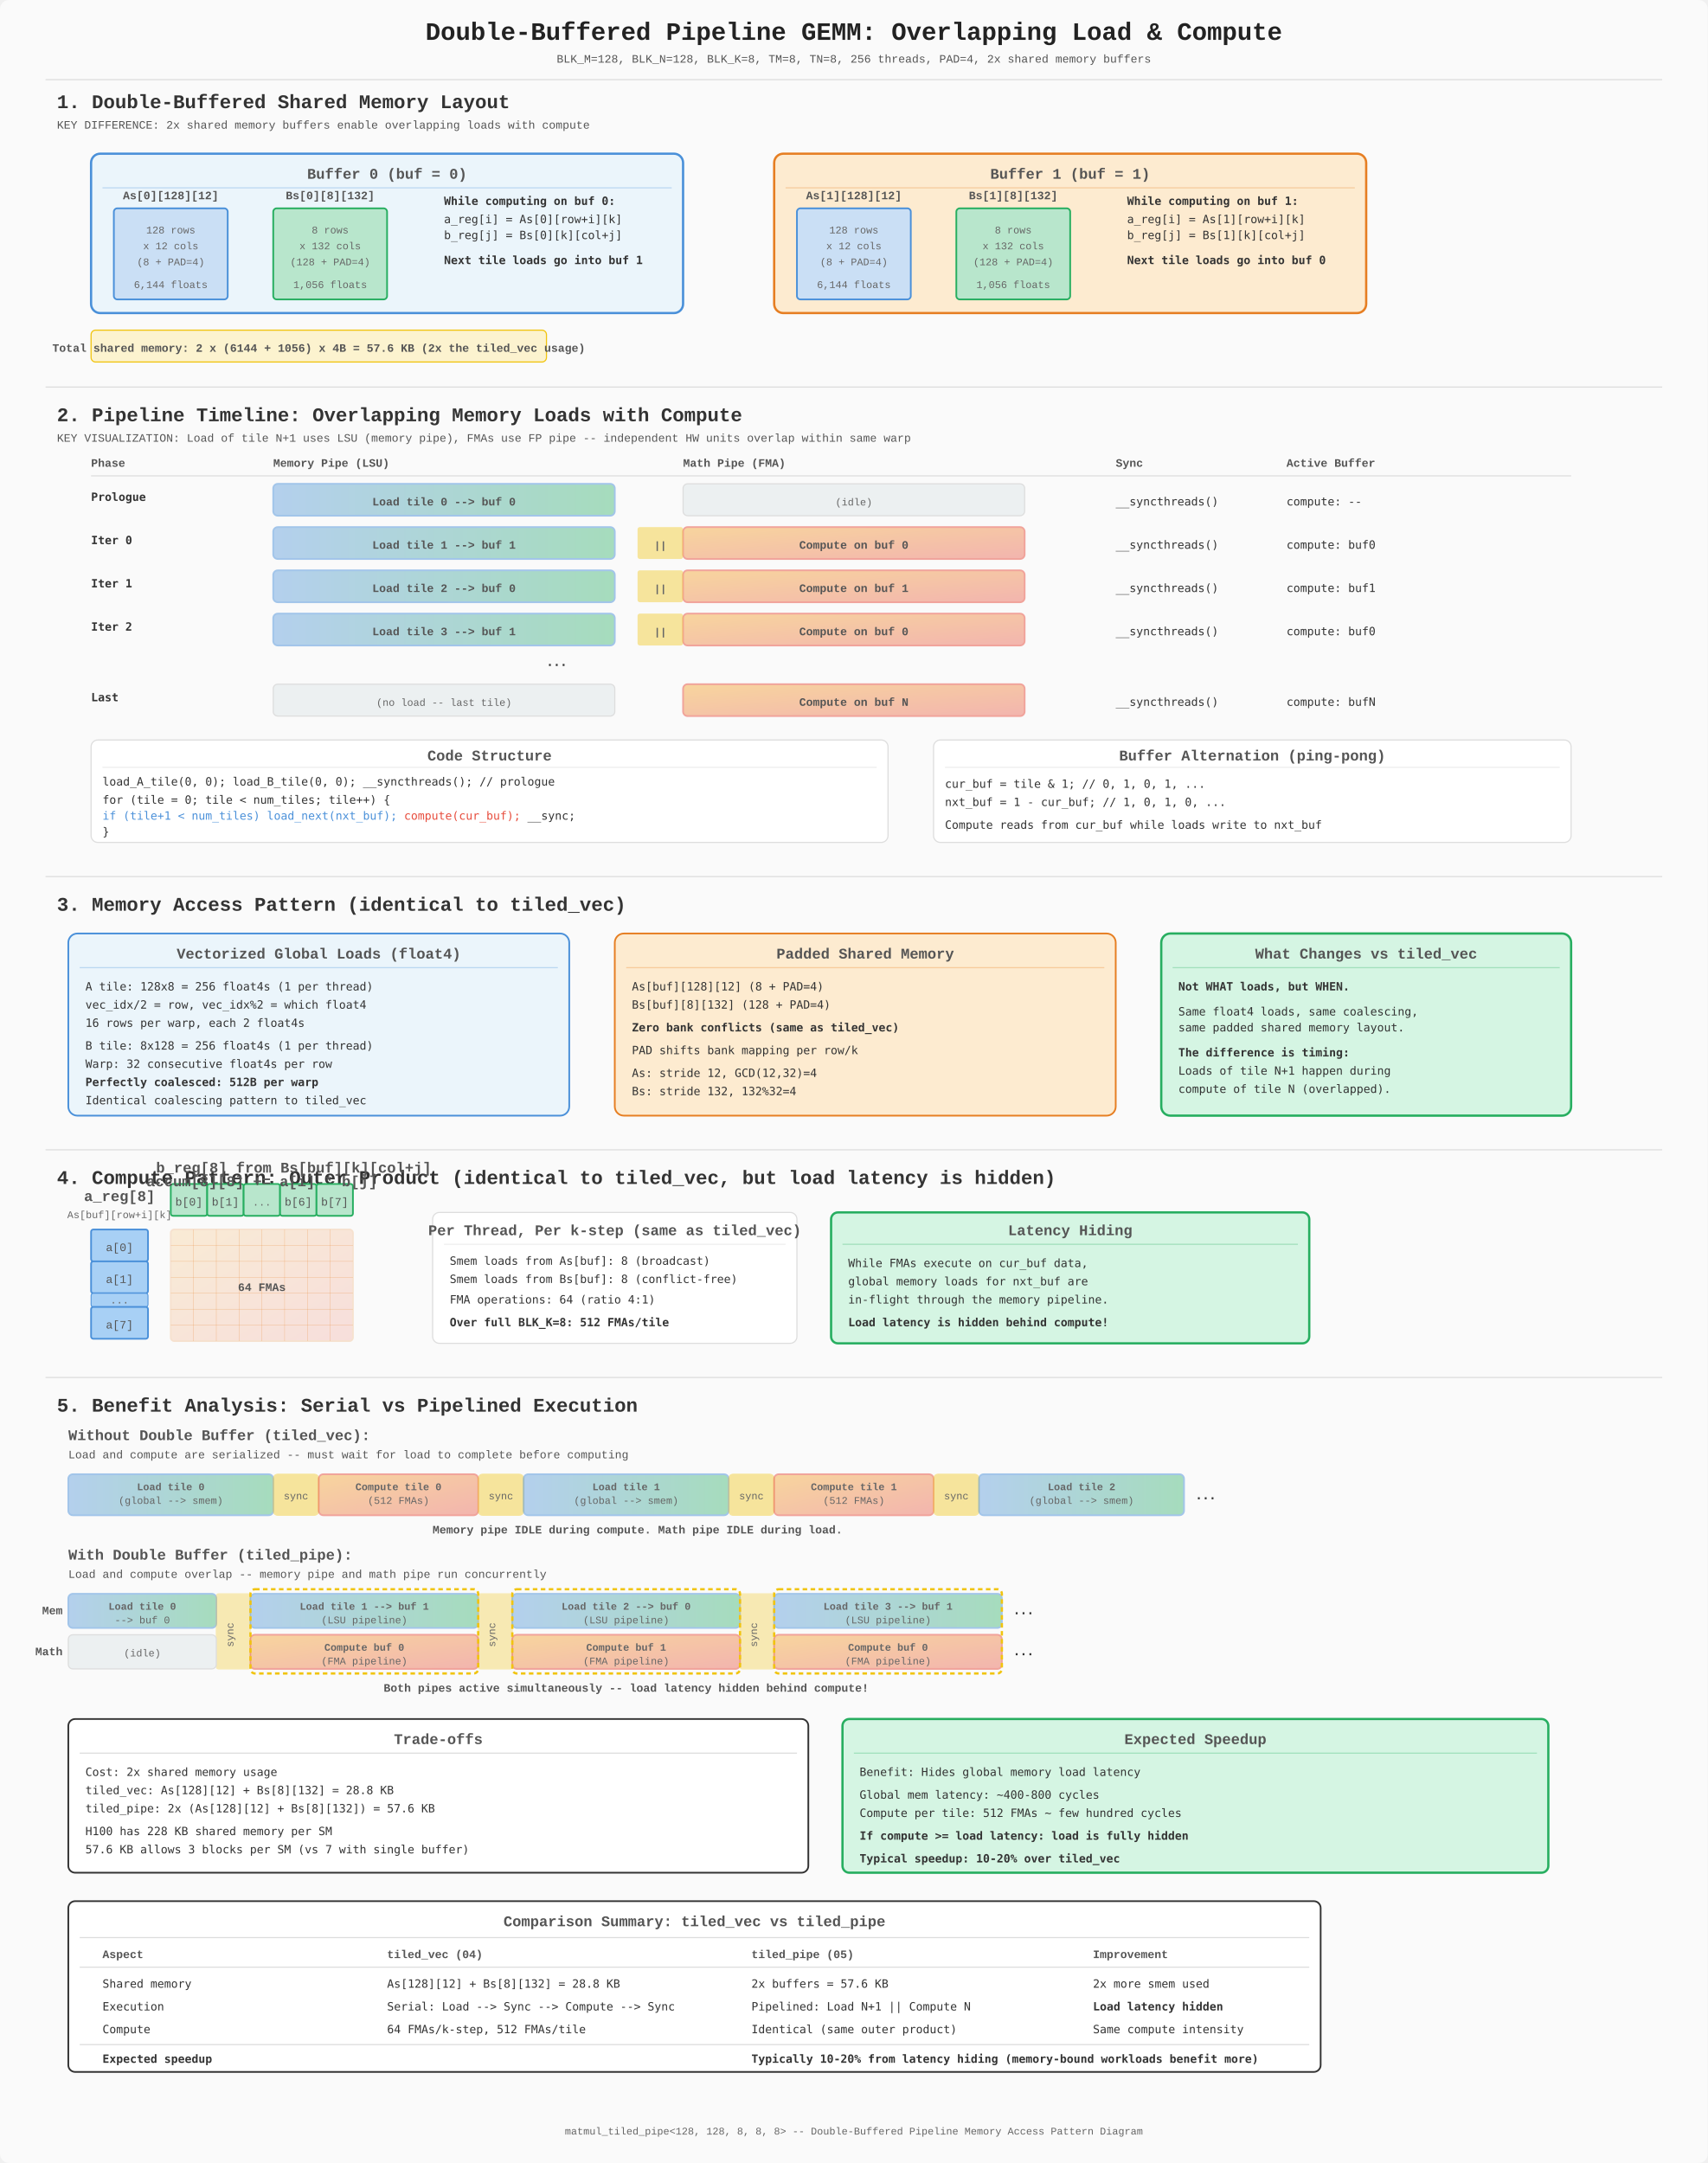
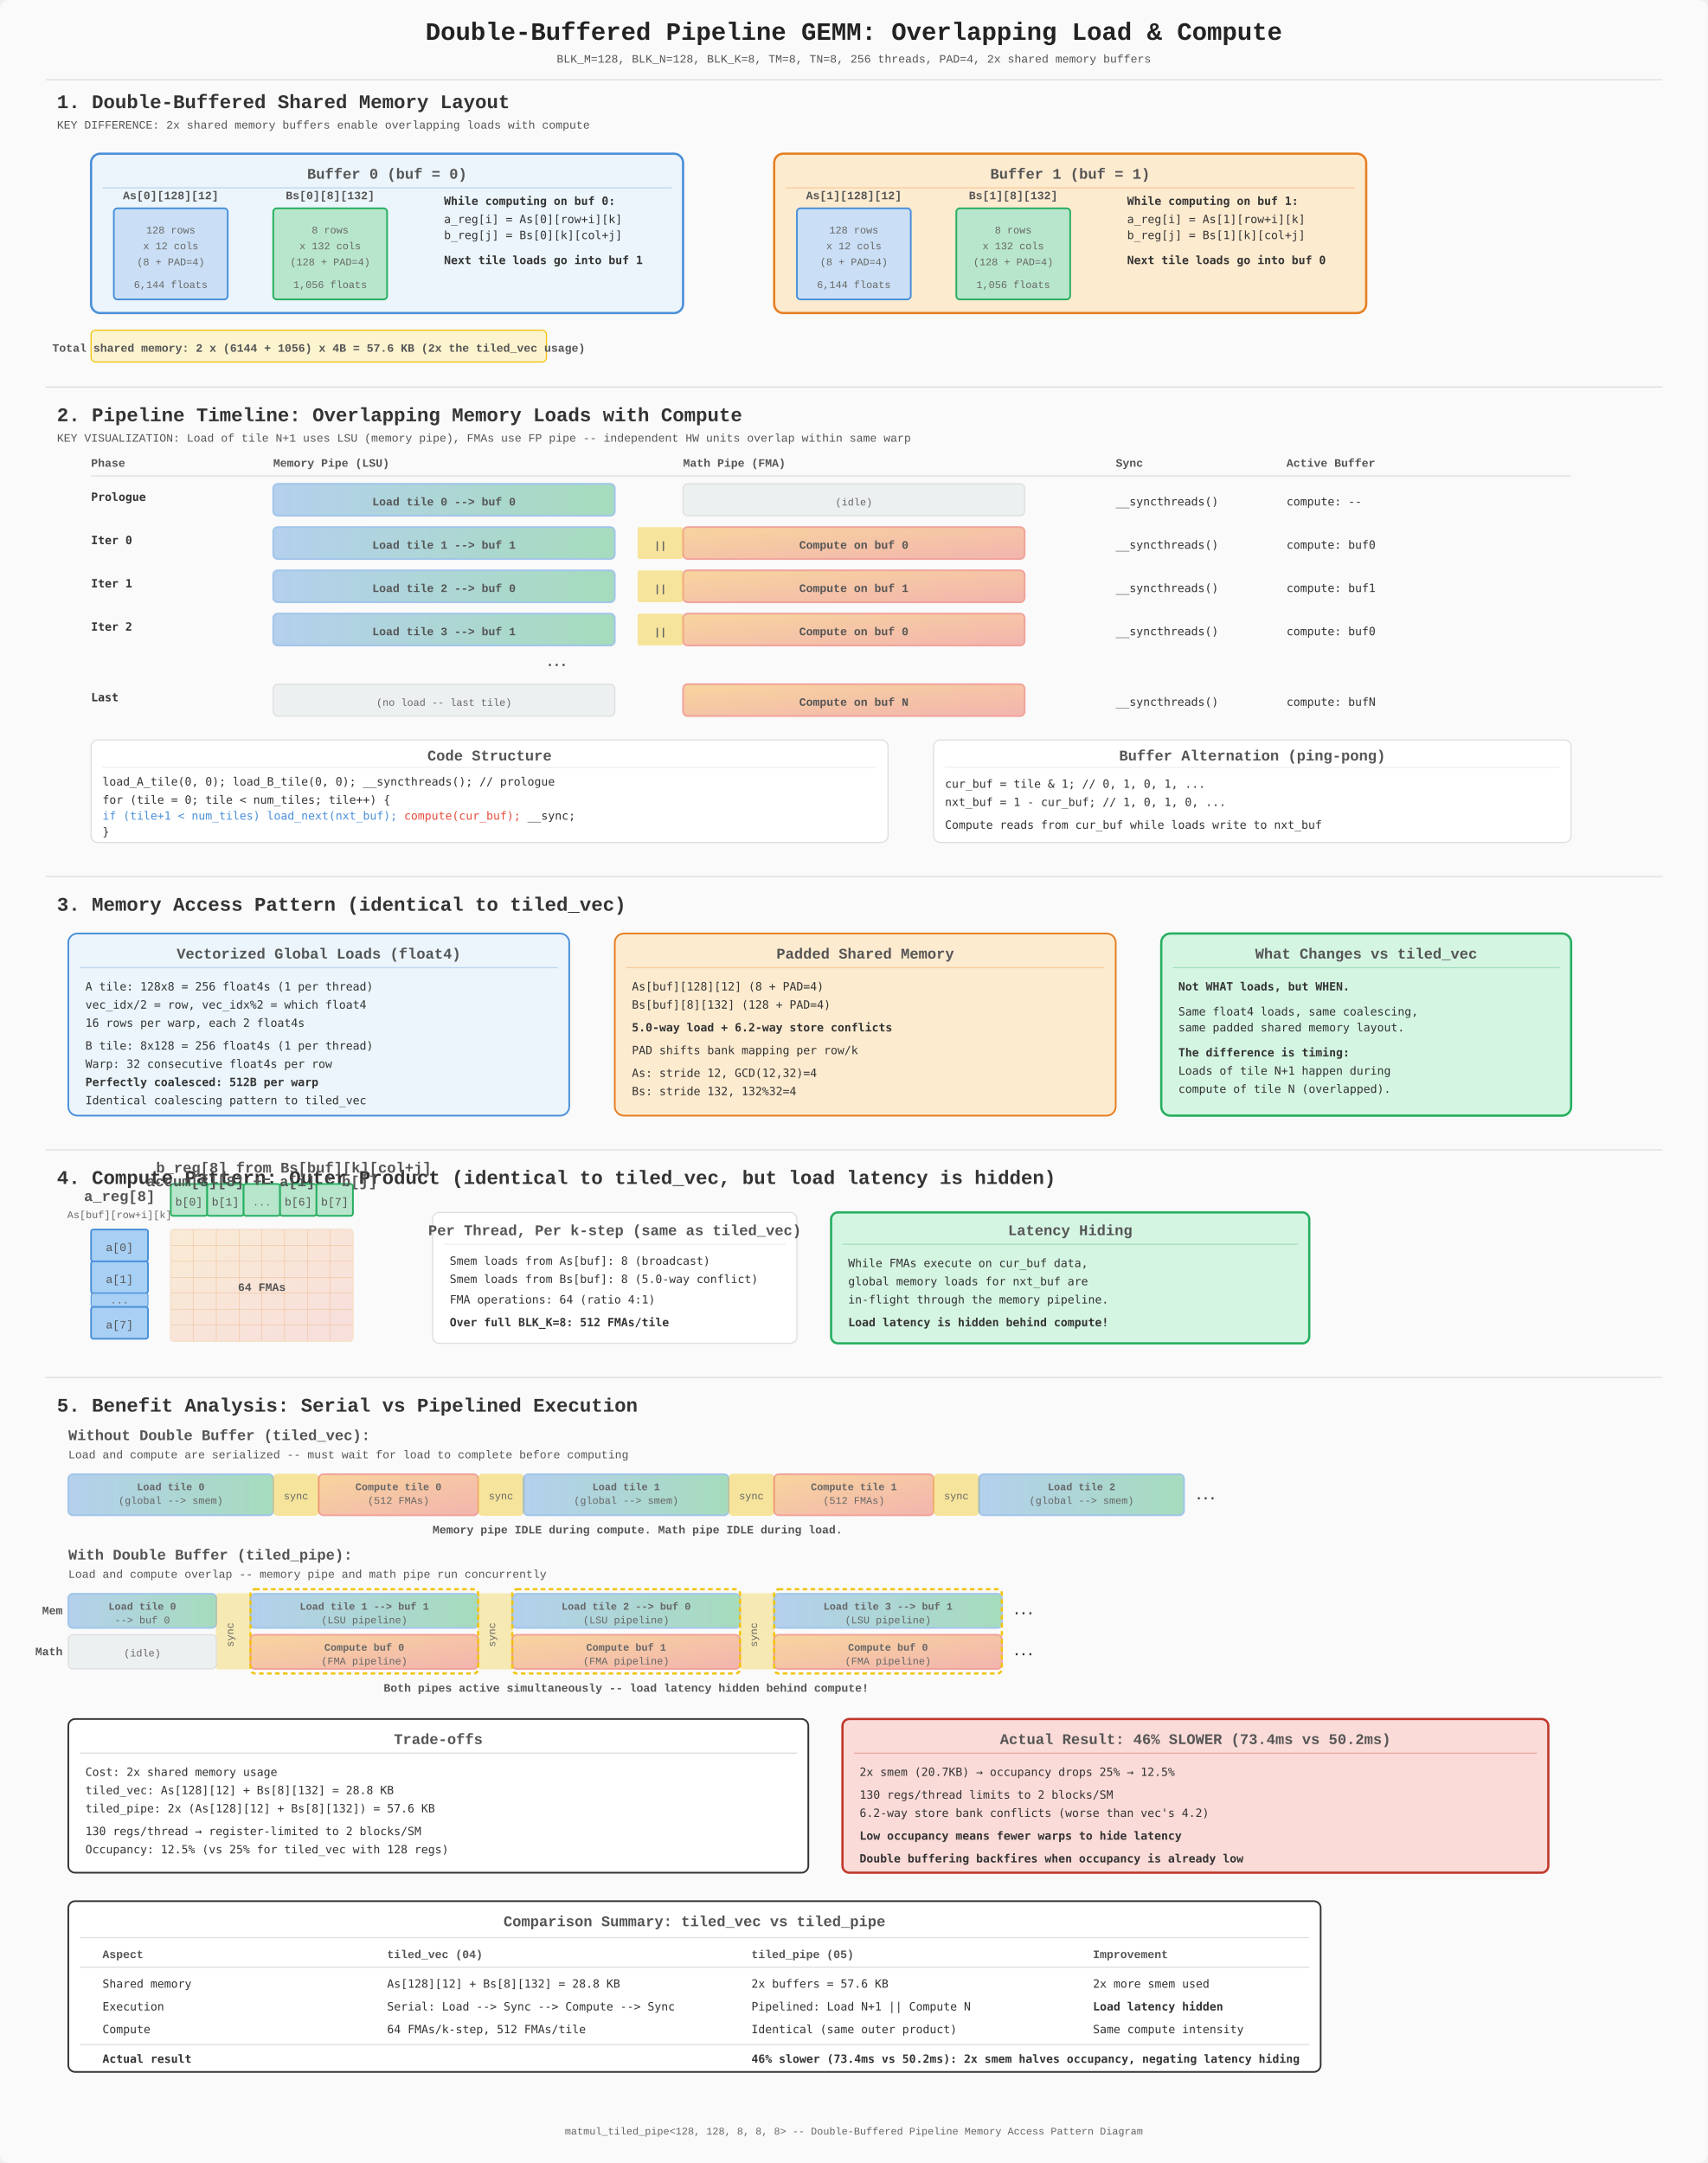
<svg xmlns="http://www.w3.org/2000/svg" viewBox="0 0 1500 1900" font-family="'Courier New', monospace">
  <style>
    .title { font-size: 22px; font-weight: bold; fill: #222; }
    .section-title { font-size: 17px; font-weight: bold; fill: #333; }
    .subtitle { font-size: 13px; font-weight: bold; fill: #555; }
    .label { font-size: 11px; fill: #333; }
    .small { font-size: 10px; fill: #555; }
    .tiny { font-size: 9px; fill: #666; }
    .code { font-size: 10px; fill: #333; font-family: monospace; }
    .bold { font-weight: bold; }
    .a-fill { fill: #4A90D9; }
    .a-light { fill: #CADFF5; }
    .b-fill { fill: #27AE60; }
    .b-light { fill: #B8E6CC; }
    .c-fill { fill: #E67E22; }
    .c-light { fill: #FDEBD0; }
    .warp-fill { fill: #F1C40F; opacity: 0.6; }
    .coalesced { fill: #8E44AD; }
    .coalesced-light { fill: #D7BDE2; }
    .strided { fill: #C0392B; }
    .reg-fill { fill: #ECF0F1; }
    .outline { fill: none; stroke: #333; stroke-width: 1; }
    .outline-bold { fill: none; stroke: #333; stroke-width: 2; }
    .arrow { fill: none; stroke: #555; stroke-width: 1.5; marker-end: url(#arrowhead); }
    .arrow-bold { fill: none; stroke: #333; stroke-width: 2; marker-end: url(#arrowhead); }
    .dashed { stroke-dasharray: 4,3; }
    .thread-grid { fill: #F9F9F9; stroke: #CCC; stroke-width: 0.5; }
    .broadcast { fill: #2ECC71; opacity: 0.3; }
    .bank-conflict { fill: #E74C3C; opacity: 0.3; }
    .dim-label { font-size: 11px; fill: #888; font-style: italic; }
  </style>
  <defs>
    <marker id="arrowhead" markerWidth="8" markerHeight="6" refX="7" refY="3" orient="auto">
      <path d="M0,0 L8,3 L0,6 Z" fill="#555" />
    </marker>
    <marker id="arrowhead-red" markerWidth="8" markerHeight="6" refX="7" refY="3" orient="auto">
      <path d="M0,0 L8,3 L0,6 Z" fill="#C0392B" />
    </marker>
    <marker id="arrowhead-green" markerWidth="8" markerHeight="6" refX="7" refY="3" orient="auto">
      <path d="M0,0 L8,3 L0,6 Z" fill="#27AE60" />
    </marker>
    <linearGradient id="fma-grad" x1="0%" y1="0%" x2="100%" y2="100%">
      <stop offset="0%" style="stop-color:#F39C12;stop-opacity:0.8" />
      <stop offset="100%" style="stop-color:#E74C3C;stop-opacity:0.8" />
    </linearGradient>
    <linearGradient id="load-grad" x1="0%" y1="0%" x2="100%" y2="0%">
      <stop offset="0%" style="stop-color:#4A90D9;stop-opacity:0.8" />
      <stop offset="100%" style="stop-color:#27AE60;stop-opacity:0.8" />
    </linearGradient>
  </defs>
  <rect width="1500" height="1900" fill="#FAFAFA" rx="8" />
  <text x="750" y="35" text-anchor="middle" class="title">Double-Buffered Pipeline GEMM: Overlapping Load &amp; Compute</text>
  <text x="750" y="55" text-anchor="middle" class="small">BLK_M=128, BLK_N=128, BLK_K=8, TM=8, TN=8, 256 threads, PAD=4, 2x shared memory buffers</text>
  <line x1="40" y1="70" x2="1460" y2="70" stroke="#DDD" stroke-width="1" />
  <text x="50" y="95" class="section-title">1. Double-Buffered Shared Memory Layout</text>
  <text x="50" y="113" class="small" fill="#C0392B">KEY DIFFERENCE: 2x shared memory buffers enable overlapping loads with compute</text>
  <g transform="translate(80, 135)">
    <rect x="0" y="0" width="520" height="140" fill="#EBF5FB" stroke="#4A90D9" stroke-width="2" rx="8" />
    <text x="260" y="22" text-anchor="middle" class="subtitle" fill="#4A90D9">Buffer 0 (buf = 0)</text>
    <line x1="10" y1="30" x2="510" y2="30" stroke="#4A90D9" opacity="0.3" />
    <g transform="translate(20, 40)">
      <text x="50" y="0" text-anchor="middle" class="small bold" fill="#4A90D9">As[0][128][12]</text>
      <rect x="0" y="8" width="100" height="80" class="a-light" stroke="#4A90D9" stroke-width="1.5" rx="3" />
      <text x="50" y="30" text-anchor="middle" class="tiny">128 rows</text>
      <text x="50" y="44" text-anchor="middle" class="tiny">x 12 cols</text>
      <text x="50" y="58" text-anchor="middle" class="tiny">(8 + PAD=4)</text>
      <text x="50" y="78" text-anchor="middle" class="tiny" fill="#4A90D9">6,144 floats</text>
    </g>
    <g transform="translate(160, 40)">
      <text x="50" y="0" text-anchor="middle" class="small bold" fill="#27AE60">Bs[0][8][132]</text>
      <rect x="0" y="8" width="100" height="80" class="b-light" stroke="#27AE60" stroke-width="1.5" rx="3" />
      <text x="50" y="30" text-anchor="middle" class="tiny">8 rows</text>
      <text x="50" y="44" text-anchor="middle" class="tiny">x 132 cols</text>
      <text x="50" y="58" text-anchor="middle" class="tiny">(128 + PAD=4)</text>
      <text x="50" y="78" text-anchor="middle" class="tiny" fill="#27AE60">1,056 floats</text>
    </g>
    <g transform="translate(310, 45)">
      <text x="0" y="0" class="code bold">While computing on buf 0:</text>
      <text x="0" y="16" class="code">  a_reg[i] = As[0][row+i][k]</text>
      <text x="0" y="30" class="code">  b_reg[j] = Bs[0][k][col+j]</text>
      <text x="0" y="52" class="code bold" fill="#E67E22">Next tile loads go into buf 1</text>
    </g>
  </g>
  <g transform="translate(680, 135)">
    <rect x="0" y="0" width="520" height="140" fill="#FDEBD0" stroke="#E67E22" stroke-width="2" rx="8" />
    <text x="260" y="22" text-anchor="middle" class="subtitle" fill="#E67E22">Buffer 1 (buf = 1)</text>
    <line x1="10" y1="30" x2="510" y2="30" stroke="#E67E22" opacity="0.3" />
    <g transform="translate(20, 40)">
      <text x="50" y="0" text-anchor="middle" class="small bold" fill="#4A90D9">As[1][128][12]</text>
      <rect x="0" y="8" width="100" height="80" class="a-light" stroke="#4A90D9" stroke-width="1.5" rx="3" />
      <text x="50" y="30" text-anchor="middle" class="tiny">128 rows</text>
      <text x="50" y="44" text-anchor="middle" class="tiny">x 12 cols</text>
      <text x="50" y="58" text-anchor="middle" class="tiny">(8 + PAD=4)</text>
      <text x="50" y="78" text-anchor="middle" class="tiny" fill="#4A90D9">6,144 floats</text>
    </g>
    <g transform="translate(160, 40)">
      <text x="50" y="0" text-anchor="middle" class="small bold" fill="#27AE60">Bs[1][8][132]</text>
      <rect x="0" y="8" width="100" height="80" class="b-light" stroke="#27AE60" stroke-width="1.5" rx="3" />
      <text x="50" y="30" text-anchor="middle" class="tiny">8 rows</text>
      <text x="50" y="44" text-anchor="middle" class="tiny">x 132 cols</text>
      <text x="50" y="58" text-anchor="middle" class="tiny">(128 + PAD=4)</text>
      <text x="50" y="78" text-anchor="middle" class="tiny" fill="#27AE60">1,056 floats</text>
    </g>
    <g transform="translate(310, 45)">
      <text x="0" y="0" class="code bold">While computing on buf 1:</text>
      <text x="0" y="16" class="code">  a_reg[i] = As[1][row+i][k]</text>
      <text x="0" y="30" class="code">  b_reg[j] = Bs[1][k][col+j]</text>
      <text x="0" y="52" class="code bold" fill="#4A90D9">Next tile loads go into buf 0</text>
    </g>
  </g>
  <g transform="translate(80, 290)">
    <rect x="0" y="0" width="400" height="28" fill="#FCF3CF" stroke="#F1C40F" rx="4" />
    <text x="200" y="19" text-anchor="middle" class="small bold" fill="#7D6608">Total shared memory: 2 x (6144 + 1056) x 4B = 57.6 KB (2x the tiled_vec usage)</text>
  </g>
  <line x1="40" y1="340" x2="1460" y2="340" stroke="#DDD" stroke-width="1" />
  <text x="50" y="370" class="section-title">2. Pipeline Timeline: Overlapping Memory Loads with Compute</text>
  <text x="50" y="388" class="small" fill="#C0392B">KEY VISUALIZATION: Load of tile N+1 uses LSU (memory pipe), FMAs use FP pipe -- independent HW units overlap within same warp</text>
  <g transform="translate(80, 410)">
    <text x="0" y="0" class="small bold">Phase</text>
    <text x="160" y="0" class="small bold" fill="#4A90D9">Memory Pipe (LSU)</text>
    <text x="520" y="0" class="small bold" fill="#E74C3C">Math Pipe (FMA)</text>
    <text x="900" y="0" class="small bold">Sync</text>
    <text x="1050" y="0" class="small bold">Active Buffer</text>
    <line x1="0" y1="8" x2="1300" y2="8" stroke="#DDD" stroke-width="1" />
    <text x="0" y="30" class="code bold">Prologue</text>
    <rect x="160" y="15" width="300" height="28" fill="url(#load-grad)" opacity="0.5" stroke="#4A90D9" stroke-width="1.5" rx="4" />
    <text x="310" y="34" text-anchor="middle" class="small" fill="white" font-weight="bold">Load tile 0 --&gt; buf 0</text>
    <rect x="520" y="15" width="300" height="28" fill="#ECF0F1" stroke="#DDD" stroke-width="1" rx="4" />
    <text x="670" y="34" text-anchor="middle" class="tiny" fill="#999">(idle)</text>
    <text x="900" y="34" class="code">__syncthreads()</text>
    <text x="1050" y="34" class="code">compute: --</text>
    <text x="0" y="68" class="code bold">Iter 0</text>
    <rect x="160" y="53" width="300" height="28" fill="url(#load-grad)" opacity="0.5" stroke="#4A90D9" stroke-width="1.5" rx="4" />
    <text x="310" y="72" text-anchor="middle" class="small" fill="white" font-weight="bold">Load tile 1 --&gt; buf 1</text>
    <rect x="520" y="53" width="300" height="28" fill="url(#fma-grad)" opacity="0.5" stroke="#E74C3C" stroke-width="1.5" rx="4" />
    <text x="670" y="72" text-anchor="middle" class="small" fill="white" font-weight="bold">Compute on buf 0</text>
    <text x="900" y="72" class="code">__syncthreads()</text>
    <text x="1050" y="72" class="code" fill="#4A90D9">compute: buf0</text>
    <rect x="480" y="53" width="40" height="28" fill="#F1C40F" opacity="0.4" rx="2" />
    <text x="500" y="72" text-anchor="middle" class="tiny" fill="#7D6608" font-weight="bold">||</text>
    <text x="0" y="106" class="code bold">Iter 1</text>
    <rect x="160" y="91" width="300" height="28" fill="url(#load-grad)" opacity="0.5" stroke="#4A90D9" stroke-width="1.5" rx="4" />
    <text x="310" y="110" text-anchor="middle" class="small" fill="white" font-weight="bold">Load tile 2 --&gt; buf 0</text>
    <rect x="520" y="91" width="300" height="28" fill="url(#fma-grad)" opacity="0.5" stroke="#E74C3C" stroke-width="1.5" rx="4" />
    <text x="670" y="110" text-anchor="middle" class="small" fill="white" font-weight="bold">Compute on buf 1</text>
    <text x="900" y="110" class="code">__syncthreads()</text>
    <text x="1050" y="110" class="code" fill="#E67E22">compute: buf1</text>
    <rect x="480" y="91" width="40" height="28" fill="#F1C40F" opacity="0.4" rx="2" />
    <text x="500" y="110" text-anchor="middle" class="tiny" fill="#7D6608" font-weight="bold">||</text>
    <text x="0" y="144" class="code bold">Iter 2</text>
    <rect x="160" y="129" width="300" height="28" fill="url(#load-grad)" opacity="0.5" stroke="#4A90D9" stroke-width="1.5" rx="4" />
    <text x="310" y="148" text-anchor="middle" class="small" fill="white" font-weight="bold">Load tile 3 --&gt; buf 1</text>
    <rect x="520" y="129" width="300" height="28" fill="url(#fma-grad)" opacity="0.5" stroke="#E74C3C" stroke-width="1.5" rx="4" />
    <text x="670" y="148" text-anchor="middle" class="small" fill="white" font-weight="bold">Compute on buf 0</text>
    <text x="900" y="148" class="code">__syncthreads()</text>
    <text x="1050" y="148" class="code" fill="#4A90D9">compute: buf0</text>
    <rect x="480" y="129" width="40" height="28" fill="#F1C40F" opacity="0.4" rx="2" />
    <text x="500" y="148" text-anchor="middle" class="tiny" fill="#7D6608" font-weight="bold">||</text>
    <text x="400" y="175" class="code bold" fill="#888">...</text>
    <text x="0" y="206" class="code bold">Last</text>
    <rect x="160" y="191" width="300" height="28" fill="#ECF0F1" stroke="#DDD" stroke-width="1" rx="4" />
    <text x="310" y="210" text-anchor="middle" class="tiny" fill="#999">(no load -- last tile)</text>
    <rect x="520" y="191" width="300" height="28" fill="url(#fma-grad)" opacity="0.5" stroke="#E74C3C" stroke-width="1.5" rx="4" />
    <text x="670" y="210" text-anchor="middle" class="small" fill="white" font-weight="bold">Compute on buf N</text>
    <text x="900" y="210" class="code">__syncthreads()</text>
    <text x="1050" y="210" class="code">compute: bufN</text>
    <g transform="translate(0, 240)">
      <rect x="0" y="0" width="700" height="90" fill="white" stroke="#DDD" stroke-width="1" rx="6" />
      <text x="350" y="18" text-anchor="middle" class="subtitle">Code Structure</text>
      <line x1="10" y1="24" x2="690" y2="24" stroke="#EEE" />
      <text x="10" y="40" class="code" fill="#4A90D9">load_A_tile(0, 0); load_B_tile(0, 0); __syncthreads();  // prologue</text>
      <text x="10" y="56" class="code">for (tile = 0; tile &lt; num_tiles; tile++) {</text>
      <text x="10" y="70" class="code">
        <tspan fill="#4A90D9">if (tile+1 &lt; num_tiles) load_next(nxt_buf);</tspan>
        <tspan fill="#E74C3C">compute(cur_buf);</tspan>  __sync;</text>
      <text x="10" y="84" class="code">}</text>
    </g>
    <g transform="translate(740, 240)">
      <rect x="0" y="0" width="560" height="90" fill="white" stroke="#DDD" stroke-width="1" rx="6" />
      <text x="280" y="18" text-anchor="middle" class="subtitle">Buffer Alternation (ping-pong)</text>
      <line x1="10" y1="24" x2="550" y2="24" stroke="#EEE" />
      <text x="10" y="42" class="code">cur_buf = tile &amp; 1;     // 0, 1, 0, 1, ...</text>
      <text x="10" y="58" class="code">nxt_buf = 1 - cur_buf;  // 1, 0, 1, 0, ...</text>
      <text x="10" y="78" class="code" fill="#888">Compute reads from cur_buf while loads write to nxt_buf</text>
    </g>
  </g>
  <line x1="40" y1="770" x2="1460" y2="770" stroke="#DDD" stroke-width="1" />
  <text x="50" y="800" class="section-title">3. Memory Access Pattern (identical to tiled_vec)</text>
  <g transform="translate(60, 820)">
    <rect x="0" y="0" width="440" height="160" fill="#EBF5FB" stroke="#4A90D9" stroke-width="1.5" rx="8" />
    <text x="220" y="22" text-anchor="middle" class="subtitle" fill="#4A90D9">Vectorized Global Loads (float4)</text>
    <line x1="10" y1="30" x2="430" y2="30" stroke="#4A90D9" opacity="0.3" />
    <text x="15" y="50" class="code">A tile: 128x8 = 256 float4s (1 per thread)</text>
    <text x="15" y="66" class="code">  vec_idx/2 = row, vec_idx%2 = which float4</text>
    <text x="15" y="82" class="code">  16 rows per warp, each 2 float4s</text>
    <text x="15" y="102" class="code">B tile: 8x128 = 256 float4s (1 per thread)</text>
    <text x="15" y="118" class="code">  Warp: 32 consecutive float4s per row</text>
    <text x="15" y="134" class="code bold" fill="#1E8449">  Perfectly coalesced: 512B per warp</text>
    <text x="15" y="150" class="code" fill="#888">Identical coalescing pattern to tiled_vec</text>
    <rect x="480" y="0" width="440" height="160" fill="#FDEBD0" stroke="#E67E22" stroke-width="1.5" rx="8" />
    <text x="700" y="22" text-anchor="middle" class="subtitle" fill="#E67E22">Padded Shared Memory</text>
    <line x1="490" y1="30" x2="910" y2="30" stroke="#E67E22" opacity="0.3" />
    <text x="495" y="50" class="code">As[buf][128][12]  (8 + PAD=4)</text>
    <text x="495" y="66" class="code">Bs[buf][8][132]   (128 + PAD=4)</text>
-     <text x="495" y="86" class="code bold" fill="#1E8449">Zero bank conflicts (same as tiled_vec)</text>
+     <text x="495" y="86" class="code bold" fill="#C0392B">5.0-way load + 6.2-way store conflicts</text>
    <text x="495" y="106" class="code">PAD shifts bank mapping per row/k</text>
    <text x="495" y="126" class="code">As: stride 12, GCD(12,32)=4</text>
    <text x="495" y="142" class="code">Bs: stride 132, 132%32=4</text>
    <rect x="960" y="0" width="360" height="160" fill="#D5F5E3" stroke="#27AE60" stroke-width="2" rx="8" />
    <text x="1140" y="22" text-anchor="middle" class="subtitle" fill="#1E8449">What Changes vs tiled_vec</text>
    <line x1="970" y1="30" x2="1310" y2="30" stroke="#27AE60" opacity="0.3" />
    <text x="975" y="50" class="code bold" fill="#1E8449">Not WHAT loads, but WHEN.</text>
    <text x="975" y="72" class="code">Same float4 loads, same coalescing,</text>
    <text x="975" y="86" class="code">same padded shared memory layout.</text>
    <text x="975" y="108" class="code bold">The difference is timing:</text>
    <text x="975" y="124" class="code">Loads of tile N+1 happen during</text>
    <text x="975" y="140" class="code">compute of tile N (overlapped).</text>
  </g>
  <line x1="40" y1="1010" x2="1460" y2="1010" stroke="#DDD" stroke-width="1" />
  <text x="50" y="1040" class="section-title">4. Compute Pattern: Outer Product (identical to tiled_vec, but load latency is hidden)</text>
  <g transform="translate(80, 1065)">
    <text x="25" y="-10" text-anchor="middle" class="subtitle" fill="#4A90D9">a_reg[8]</text>
    <text x="25" y="5" text-anchor="middle" class="tiny" fill="#666">As[buf][row+i][k]</text>
    <rect x="0" y="15" width="50" height="28" fill="#A8D0F5" stroke="#4A90D9" stroke-width="1.5" rx="2" />
    <text x="25" y="34" text-anchor="middle" class="small">a[0]</text>
    <rect x="0" y="43" width="50" height="28" fill="#A8D0F5" stroke="#4A90D9" stroke-width="1.5" rx="2" />
    <text x="25" y="62" text-anchor="middle" class="small">a[1]</text>
    <rect x="0" y="71" width="50" height="12" fill="#A8D0F5" stroke="#4A90D9" stroke-width="0.8" rx="2" />
    <text x="25" y="80" text-anchor="middle" class="tiny">...</text>
    <rect x="0" y="83" width="50" height="28" fill="#A8D0F5" stroke="#4A90D9" stroke-width="1.5" rx="2" />
    <text x="25" y="102" text-anchor="middle" class="small">a[7]</text>
    <g transform="translate(70, -30)">
      <text x="108" y="-5" text-anchor="middle" class="subtitle" fill="#27AE60">b_reg[8] from Bs[buf][k][col+j]</text>
      <rect x="0" y="5" width="32" height="28" fill="#B8E6CC" stroke="#27AE60" stroke-width="1.5" rx="2" />
      <text x="16" y="24" text-anchor="middle" class="small">b[0]</text>
      <rect x="32" y="5" width="32" height="28" fill="#B8E6CC" stroke="#27AE60" stroke-width="1.5" rx="2" />
      <text x="48" y="24" text-anchor="middle" class="small">b[1]</text>
      <rect x="64" y="5" width="32" height="28" fill="#B8E6CC" stroke="#27AE60" stroke-width="1.5" rx="2" />
      <text x="80" y="24" text-anchor="middle" class="tiny">...</text>
      <rect x="96" y="5" width="32" height="28" fill="#B8E6CC" stroke="#27AE60" stroke-width="1.5" rx="2" />
      <text x="112" y="24" text-anchor="middle" class="small">b[6]</text>
      <rect x="128" y="5" width="32" height="28" fill="#B8E6CC" stroke="#27AE60" stroke-width="1.5" rx="2" />
      <text x="144" y="24" text-anchor="middle" class="small">b[7]</text>
    </g>
    <g transform="translate(70, 15)">
      <text x="80" y="-38" text-anchor="middle" class="subtitle" fill="#E67E22">accum[8][8] += a[i] * b[j]</text>
      <rect x="0" y="0" width="160" height="98" fill="url(#fma-grad)" opacity="0.2" stroke="#E67E22" stroke-width="1.5" rx="3" />
      <line x1="20" y1="0" x2="20" y2="98" stroke="#E67E22" stroke-width="0.3" opacity="0.5" />
      <line x1="40" y1="0" x2="40" y2="98" stroke="#E67E22" stroke-width="0.3" opacity="0.5" />
      <line x1="60" y1="0" x2="60" y2="98" stroke="#E67E22" stroke-width="0.3" opacity="0.5" />
      <line x1="80" y1="0" x2="80" y2="98" stroke="#E67E22" stroke-width="0.3" opacity="0.5" />
      <line x1="100" y1="0" x2="100" y2="98" stroke="#E67E22" stroke-width="0.3" opacity="0.5" />
      <line x1="120" y1="0" x2="120" y2="98" stroke="#E67E22" stroke-width="0.3" opacity="0.5" />
      <line x1="140" y1="0" x2="140" y2="98" stroke="#E67E22" stroke-width="0.3" opacity="0.5" />
      <line x1="0" y1="14" x2="160" y2="14" stroke="#E67E22" stroke-width="0.3" opacity="0.5" />
      <line x1="0" y1="28" x2="160" y2="28" stroke="#E67E22" stroke-width="0.3" opacity="0.5" />
      <line x1="0" y1="42" x2="160" y2="42" stroke="#E67E22" stroke-width="0.3" opacity="0.5" />
      <line x1="0" y1="56" x2="160" y2="56" stroke="#E67E22" stroke-width="0.3" opacity="0.5" />
      <line x1="0" y1="70" x2="160" y2="70" stroke="#E67E22" stroke-width="0.3" opacity="0.5" />
      <line x1="0" y1="84" x2="160" y2="84" stroke="#E67E22" stroke-width="0.3" opacity="0.5" />
      <text x="80" y="54" text-anchor="middle" class="small bold" fill="#E67E22">64 FMAs</text>
    </g>
    <g transform="translate(300, 0)">
      <rect x="0" y="0" width="320" height="115" fill="white" stroke="#DDD" stroke-width="1" rx="6" />
      <text x="160" y="20" text-anchor="middle" class="subtitle">Per Thread, Per k-step (same as tiled_vec)</text>
      <line x1="10" y1="28" x2="310" y2="28" stroke="#EEE" />
      <text x="15" y="46" class="code" fill="#4A90D9">Smem loads from As[buf]:  8  (broadcast)</text>
-       <text x="15" y="62" class="code" fill="#27AE60">Smem loads from Bs[buf]:  8  (conflict-free)</text>
+       <text x="15" y="62" class="code" fill="#C0392B">Smem loads from Bs[buf]:  8  (5.0-way conflict)</text>
      <text x="15" y="80" class="code" fill="#E67E22">FMA operations:           64  (ratio 4:1)</text>
      <text x="15" y="100" class="code bold">Over full BLK_K=8: 512 FMAs/tile</text>
    </g>
    <g transform="translate(650, 0)">
      <rect x="0" y="0" width="420" height="115" fill="#D5F5E3" stroke="#27AE60" stroke-width="2" rx="6" />
      <text x="210" y="20" text-anchor="middle" class="subtitle" fill="#1E8449">Latency Hiding</text>
      <line x1="10" y1="28" x2="410" y2="28" stroke="#27AE60" opacity="0.3" />
      <text x="15" y="48" class="code" fill="#1E8449">While FMAs execute on cur_buf data,</text>
      <text x="15" y="64" class="code" fill="#1E8449">global memory loads for nxt_buf are</text>
      <text x="15" y="80" class="code" fill="#1E8449">in-flight through the memory pipeline.</text>
      <text x="15" y="100" class="code bold" fill="#1E8449">Load latency is hidden behind compute!</text>
    </g>
  </g>
  <line x1="40" y1="1210" x2="1460" y2="1210" stroke="#DDD" stroke-width="1" />
  <text x="50" y="1240" class="section-title">5. Benefit Analysis: Serial vs Pipelined Execution</text>
  <g transform="translate(60, 1265)">
    <text x="0" y="0" class="subtitle" fill="#C0392B">Without Double Buffer (tiled_vec):</text>
    <text x="0" y="16" class="small" fill="#888">Load and compute are serialized -- must wait for load to complete before computing</text>
    <g transform="translate(0, 30)">
      <rect x="0" y="0" width="180" height="36" fill="url(#load-grad)" opacity="0.5" stroke="#4A90D9" stroke-width="1.5" rx="4" />
      <text x="90" y="14" text-anchor="middle" class="tiny" fill="white" font-weight="bold">Load tile 0</text>
      <text x="90" y="26" text-anchor="middle" class="tiny" fill="white">(global --&gt; smem)</text>
      <rect x="180" y="0" width="40" height="36" fill="#F1C40F" opacity="0.4" stroke="#F1C40F" stroke-width="1" rx="4" />
      <text x="200" y="22" text-anchor="middle" class="tiny" fill="#7D6608">sync</text>
      <rect x="220" y="0" width="140" height="36" fill="url(#fma-grad)" opacity="0.5" stroke="#E74C3C" stroke-width="1.5" rx="4" />
      <text x="290" y="14" text-anchor="middle" class="tiny" fill="white" font-weight="bold">Compute tile 0</text>
      <text x="290" y="26" text-anchor="middle" class="tiny" fill="white">(512 FMAs)</text>
      <rect x="360" y="0" width="40" height="36" fill="#F1C40F" opacity="0.4" stroke="#F1C40F" stroke-width="1" rx="4" />
      <text x="380" y="22" text-anchor="middle" class="tiny" fill="#7D6608">sync</text>
      <rect x="400" y="0" width="180" height="36" fill="url(#load-grad)" opacity="0.5" stroke="#4A90D9" stroke-width="1.5" rx="4" />
      <text x="490" y="14" text-anchor="middle" class="tiny" fill="white" font-weight="bold">Load tile 1</text>
      <text x="490" y="26" text-anchor="middle" class="tiny" fill="white">(global --&gt; smem)</text>
      <rect x="580" y="0" width="40" height="36" fill="#F1C40F" opacity="0.4" stroke="#F1C40F" stroke-width="1" rx="4" />
      <text x="600" y="22" text-anchor="middle" class="tiny" fill="#7D6608">sync</text>
      <rect x="620" y="0" width="140" height="36" fill="url(#fma-grad)" opacity="0.5" stroke="#E74C3C" stroke-width="1.5" rx="4" />
      <text x="690" y="14" text-anchor="middle" class="tiny" fill="white" font-weight="bold">Compute tile 1</text>
      <text x="690" y="26" text-anchor="middle" class="tiny" fill="white">(512 FMAs)</text>
      <rect x="760" y="0" width="40" height="36" fill="#F1C40F" opacity="0.4" stroke="#F1C40F" stroke-width="1" rx="4" />
      <text x="780" y="22" text-anchor="middle" class="tiny" fill="#7D6608">sync</text>
      <rect x="800" y="0" width="180" height="36" fill="url(#load-grad)" opacity="0.5" stroke="#4A90D9" stroke-width="1.5" rx="4" />
      <text x="890" y="14" text-anchor="middle" class="tiny" fill="white" font-weight="bold">Load tile 2</text>
      <text x="890" y="26" text-anchor="middle" class="tiny" fill="white">(global --&gt; smem)</text>
      <text x="990" y="22" class="code bold" fill="#888">...</text>
      <text x="500" y="52" text-anchor="middle" class="small bold" fill="#C0392B">Memory pipe IDLE during compute. Math pipe IDLE during load.</text>
    </g>
  </g>
  <g transform="translate(60, 1370)">
    <text x="0" y="0" class="subtitle" fill="#1E8449">With Double Buffer (tiled_pipe):</text>
    <text x="0" y="16" class="small" fill="#888">Load and compute overlap -- memory pipe and math pipe run concurrently</text>
    <g transform="translate(0, 30)">
      <text x="-5" y="18" text-anchor="end" class="small bold" fill="#4A90D9">Mem</text>
      <text x="-5" y="54" text-anchor="end" class="small bold" fill="#E74C3C">Math</text>
      <rect x="0" y="0" width="130" height="30" fill="url(#load-grad)" opacity="0.5" stroke="#4A90D9" stroke-width="1.5" rx="4" />
      <text x="65" y="14" text-anchor="middle" class="tiny" fill="white" font-weight="bold">Load tile 0</text>
      <text x="65" y="26" text-anchor="middle" class="tiny" fill="white">--&gt; buf 0</text>
      <rect x="130" y="0" width="30" height="66" fill="#F1C40F" opacity="0.3" stroke="#F1C40F" stroke-width="1" rx="2" />
      <text x="145" y="36" text-anchor="middle" class="tiny" fill="#7D6608" transform="rotate(-90,145,36)">sync</text>
      <rect x="160" y="0" width="200" height="30" fill="url(#load-grad)" opacity="0.5" stroke="#4A90D9" stroke-width="1.5" rx="4" />
      <text x="260" y="14" text-anchor="middle" class="tiny" fill="white" font-weight="bold">Load tile 1 --&gt; buf 1</text>
      <text x="260" y="26" text-anchor="middle" class="tiny" fill="white">(LSU pipeline)</text>
      <rect x="360" y="0" width="30" height="66" fill="#F1C40F" opacity="0.3" stroke="#F1C40F" stroke-width="1" rx="2" />
      <text x="375" y="36" text-anchor="middle" class="tiny" fill="#7D6608" transform="rotate(-90,375,36)">sync</text>
      <rect x="390" y="0" width="200" height="30" fill="url(#load-grad)" opacity="0.5" stroke="#4A90D9" stroke-width="1.5" rx="4" />
      <text x="490" y="14" text-anchor="middle" class="tiny" fill="white" font-weight="bold">Load tile 2 --&gt; buf 0</text>
      <text x="490" y="26" text-anchor="middle" class="tiny" fill="white">(LSU pipeline)</text>
      <rect x="590" y="0" width="30" height="66" fill="#F1C40F" opacity="0.3" stroke="#F1C40F" stroke-width="1" rx="2" />
      <text x="605" y="36" text-anchor="middle" class="tiny" fill="#7D6608" transform="rotate(-90,605,36)">sync</text>
      <rect x="620" y="0" width="200" height="30" fill="url(#load-grad)" opacity="0.5" stroke="#4A90D9" stroke-width="1.5" rx="4" />
      <text x="720" y="14" text-anchor="middle" class="tiny" fill="white" font-weight="bold">Load tile 3 --&gt; buf 1</text>
      <text x="720" y="26" text-anchor="middle" class="tiny" fill="white">(LSU pipeline)</text>
      <text x="830" y="18" class="code bold" fill="#888">...</text>
      <rect x="0" y="36" width="130" height="30" fill="#ECF0F1" stroke="#DDD" stroke-width="1" rx="4" />
      <text x="65" y="55" text-anchor="middle" class="tiny" fill="#999">(idle)</text>
      <rect x="160" y="36" width="200" height="30" fill="url(#fma-grad)" opacity="0.5" stroke="#E74C3C" stroke-width="1.5" rx="4" />
      <text x="260" y="50" text-anchor="middle" class="tiny" fill="white" font-weight="bold">Compute buf 0</text>
      <text x="260" y="62" text-anchor="middle" class="tiny" fill="white">(FMA pipeline)</text>
      <rect x="390" y="36" width="200" height="30" fill="url(#fma-grad)" opacity="0.5" stroke="#E74C3C" stroke-width="1.5" rx="4" />
      <text x="490" y="50" text-anchor="middle" class="tiny" fill="white" font-weight="bold">Compute buf 1</text>
      <text x="490" y="62" text-anchor="middle" class="tiny" fill="white">(FMA pipeline)</text>
      <rect x="620" y="36" width="200" height="30" fill="url(#fma-grad)" opacity="0.5" stroke="#E74C3C" stroke-width="1.5" rx="4" />
      <text x="720" y="50" text-anchor="middle" class="tiny" fill="white" font-weight="bold">Compute buf 0</text>
      <text x="720" y="62" text-anchor="middle" class="tiny" fill="white">(FMA pipeline)</text>
      <text x="830" y="54" class="code bold" fill="#888">...</text>
      <rect x="160" y="-4" width="200" height="74" fill="none" stroke="#F1C40F" stroke-width="2" stroke-dasharray="4,3" rx="4" />
      <rect x="390" y="-4" width="200" height="74" fill="none" stroke="#F1C40F" stroke-width="2" stroke-dasharray="4,3" rx="4" />
      <rect x="620" y="-4" width="200" height="74" fill="none" stroke="#F1C40F" stroke-width="2" stroke-dasharray="4,3" rx="4" />
      <text x="490" y="86" text-anchor="middle" class="small bold" fill="#1E8449">Both pipes active simultaneously -- load latency hidden behind compute!</text>
    </g>
  </g>
  <g transform="translate(60, 1510)">
    <rect x="0" y="0" width="650" height="135" fill="white" stroke="#333" stroke-width="1.5" rx="6" />
    <text x="325" y="22" text-anchor="middle" class="subtitle">Trade-offs</text>
    <line x1="10" y1="30" x2="640" y2="30" stroke="#DDD" />
    <text x="15" y="50" class="code" fill="#C0392B">Cost: 2x shared memory usage</text>
    <text x="15" y="66" class="code">  tiled_vec: As[128][12] + Bs[8][132]  =  28.8 KB</text>
    <text x="15" y="82" class="code">  tiled_pipe: 2x (As[128][12] + Bs[8][132]) = 57.6 KB</text>
-     <text x="15" y="102" class="code" fill="#888">H100 has 228 KB shared memory per SM</text>
-     <text x="15" y="118" class="code" fill="#888">57.6 KB allows 3 blocks per SM (vs 7 with single buffer)</text>
-     <rect x="680" y="0" width="620" height="135" fill="#D5F5E3" stroke="#27AE60" stroke-width="2" rx="6" />
-     <text x="990" y="22" text-anchor="middle" class="subtitle" fill="#1E8449">Expected Speedup</text>
-     <line x1="690" y1="30" x2="1290" y2="30" stroke="#27AE60" opacity="0.3" />
-     <text x="695" y="50" class="code" fill="#1E8449">Benefit: Hides global memory load latency</text>
-     <text x="695" y="70" class="code" fill="#1E8449">Global mem latency: ~400-800 cycles</text>
-     <text x="695" y="86" class="code" fill="#1E8449">Compute per tile: 512 FMAs ~ few hundred cycles</text>
-     <text x="695" y="106" class="code bold" fill="#1E8449">If compute &gt;= load latency: load is fully hidden</text>
-     <text x="695" y="126" class="code bold" fill="#1E8449">Typical speedup: 10-20% over tiled_vec</text>
+     <text x="15" y="102" class="code" fill="#C0392B">130 regs/thread → register-limited to 2 blocks/SM</text>
+     <text x="15" y="118" class="code" fill="#C0392B">Occupancy: 12.5% (vs 25% for tiled_vec with 128 regs)</text>
+     <rect x="680" y="0" width="620" height="135" fill="#FADBD8" stroke="#C0392B" stroke-width="2" rx="6" />
+     <text x="990" y="22" text-anchor="middle" class="subtitle" fill="#C0392B">Actual Result: 46% SLOWER (73.4ms vs 50.2ms)</text>
+     <line x1="690" y1="30" x2="1290" y2="30" stroke="#C0392B" opacity="0.3" />
+     <text x="695" y="50" class="code" fill="#C0392B">2x smem (20.7KB) → occupancy drops 25% → 12.5%</text>
+     <text x="695" y="70" class="code" fill="#C0392B">130 regs/thread limits to 2 blocks/SM</text>
+     <text x="695" y="86" class="code" fill="#C0392B">6.2-way store bank conflicts (worse than vec's 4.2)</text>
+     <text x="695" y="106" class="code bold" fill="#C0392B">Low occupancy means fewer warps to hide latency</text>
+     <text x="695" y="126" class="code bold" fill="#C0392B">Double buffering backfires when occupancy is already low</text>
  </g>
  <g transform="translate(60, 1670)">
    <rect x="0" y="0" width="1100" height="150" fill="white" stroke="#333" stroke-width="1.5" rx="6" />
    <text x="550" y="22" text-anchor="middle" class="subtitle">Comparison Summary: tiled_vec vs tiled_pipe</text>
    <line x1="10" y1="32" x2="1090" y2="32" stroke="#DDD" />
    <text x="30" y="50" class="small bold">Aspect</text>
    <text x="280" y="50" class="small bold" fill="#E67E22">tiled_vec (04)</text>
    <text x="600" y="50" class="small bold" fill="#1E8449">tiled_pipe (05)</text>
    <text x="900" y="50" class="small bold">Improvement</text>
    <line x1="10" y1="58" x2="1090" y2="58" stroke="#DDD" />
    <text x="30" y="76" class="code">Shared memory</text>
    <text x="280" y="76" class="code" fill="#E67E22">As[128][12] + Bs[8][132] = 28.8 KB</text>
    <text x="600" y="76" class="code" fill="#1E8449">2x buffers = 57.6 KB</text>
    <text x="900" y="76" class="code" fill="#C0392B">2x more smem used</text>
    <text x="30" y="96" class="code">Execution</text>
    <text x="280" y="96" class="code" fill="#E67E22">Serial: Load --&gt; Sync --&gt; Compute --&gt; Sync</text>
    <text x="600" y="96" class="code" fill="#1E8449">Pipelined: Load N+1 || Compute N</text>
    <text x="900" y="96" class="code bold" fill="#1E8449">Load latency hidden</text>
    <text x="30" y="116" class="code">Compute</text>
    <text x="280" y="116" class="code">64 FMAs/k-step, 512 FMAs/tile</text>
    <text x="600" y="116" class="code">Identical (same outer product)</text>
    <text x="900" y="116" class="code">Same compute intensity</text>
    <line x1="10" y1="126" x2="1090" y2="126" stroke="#DDD" />
-     <text x="30" y="142" class="code bold">Expected speedup</text>
-     <text x="600" y="142" class="code bold" fill="#1E8449">Typically 10-20% from latency hiding (memory-bound workloads benefit more)</text>
+     <text x="30" y="142" class="code bold">Actual result</text>
+     <text x="600" y="142" class="code bold" fill="#C0392B">46% slower (73.4ms vs 50.2ms): 2x smem halves occupancy, negating latency hiding</text>
  </g>
  <text x="750" y="1875" text-anchor="middle" class="tiny" fill="#AAA">matmul_tiled_pipe&lt;128, 128, 8, 8, 8&gt; -- Double-Buffered Pipeline Memory Access Pattern Diagram</text>
</svg>
